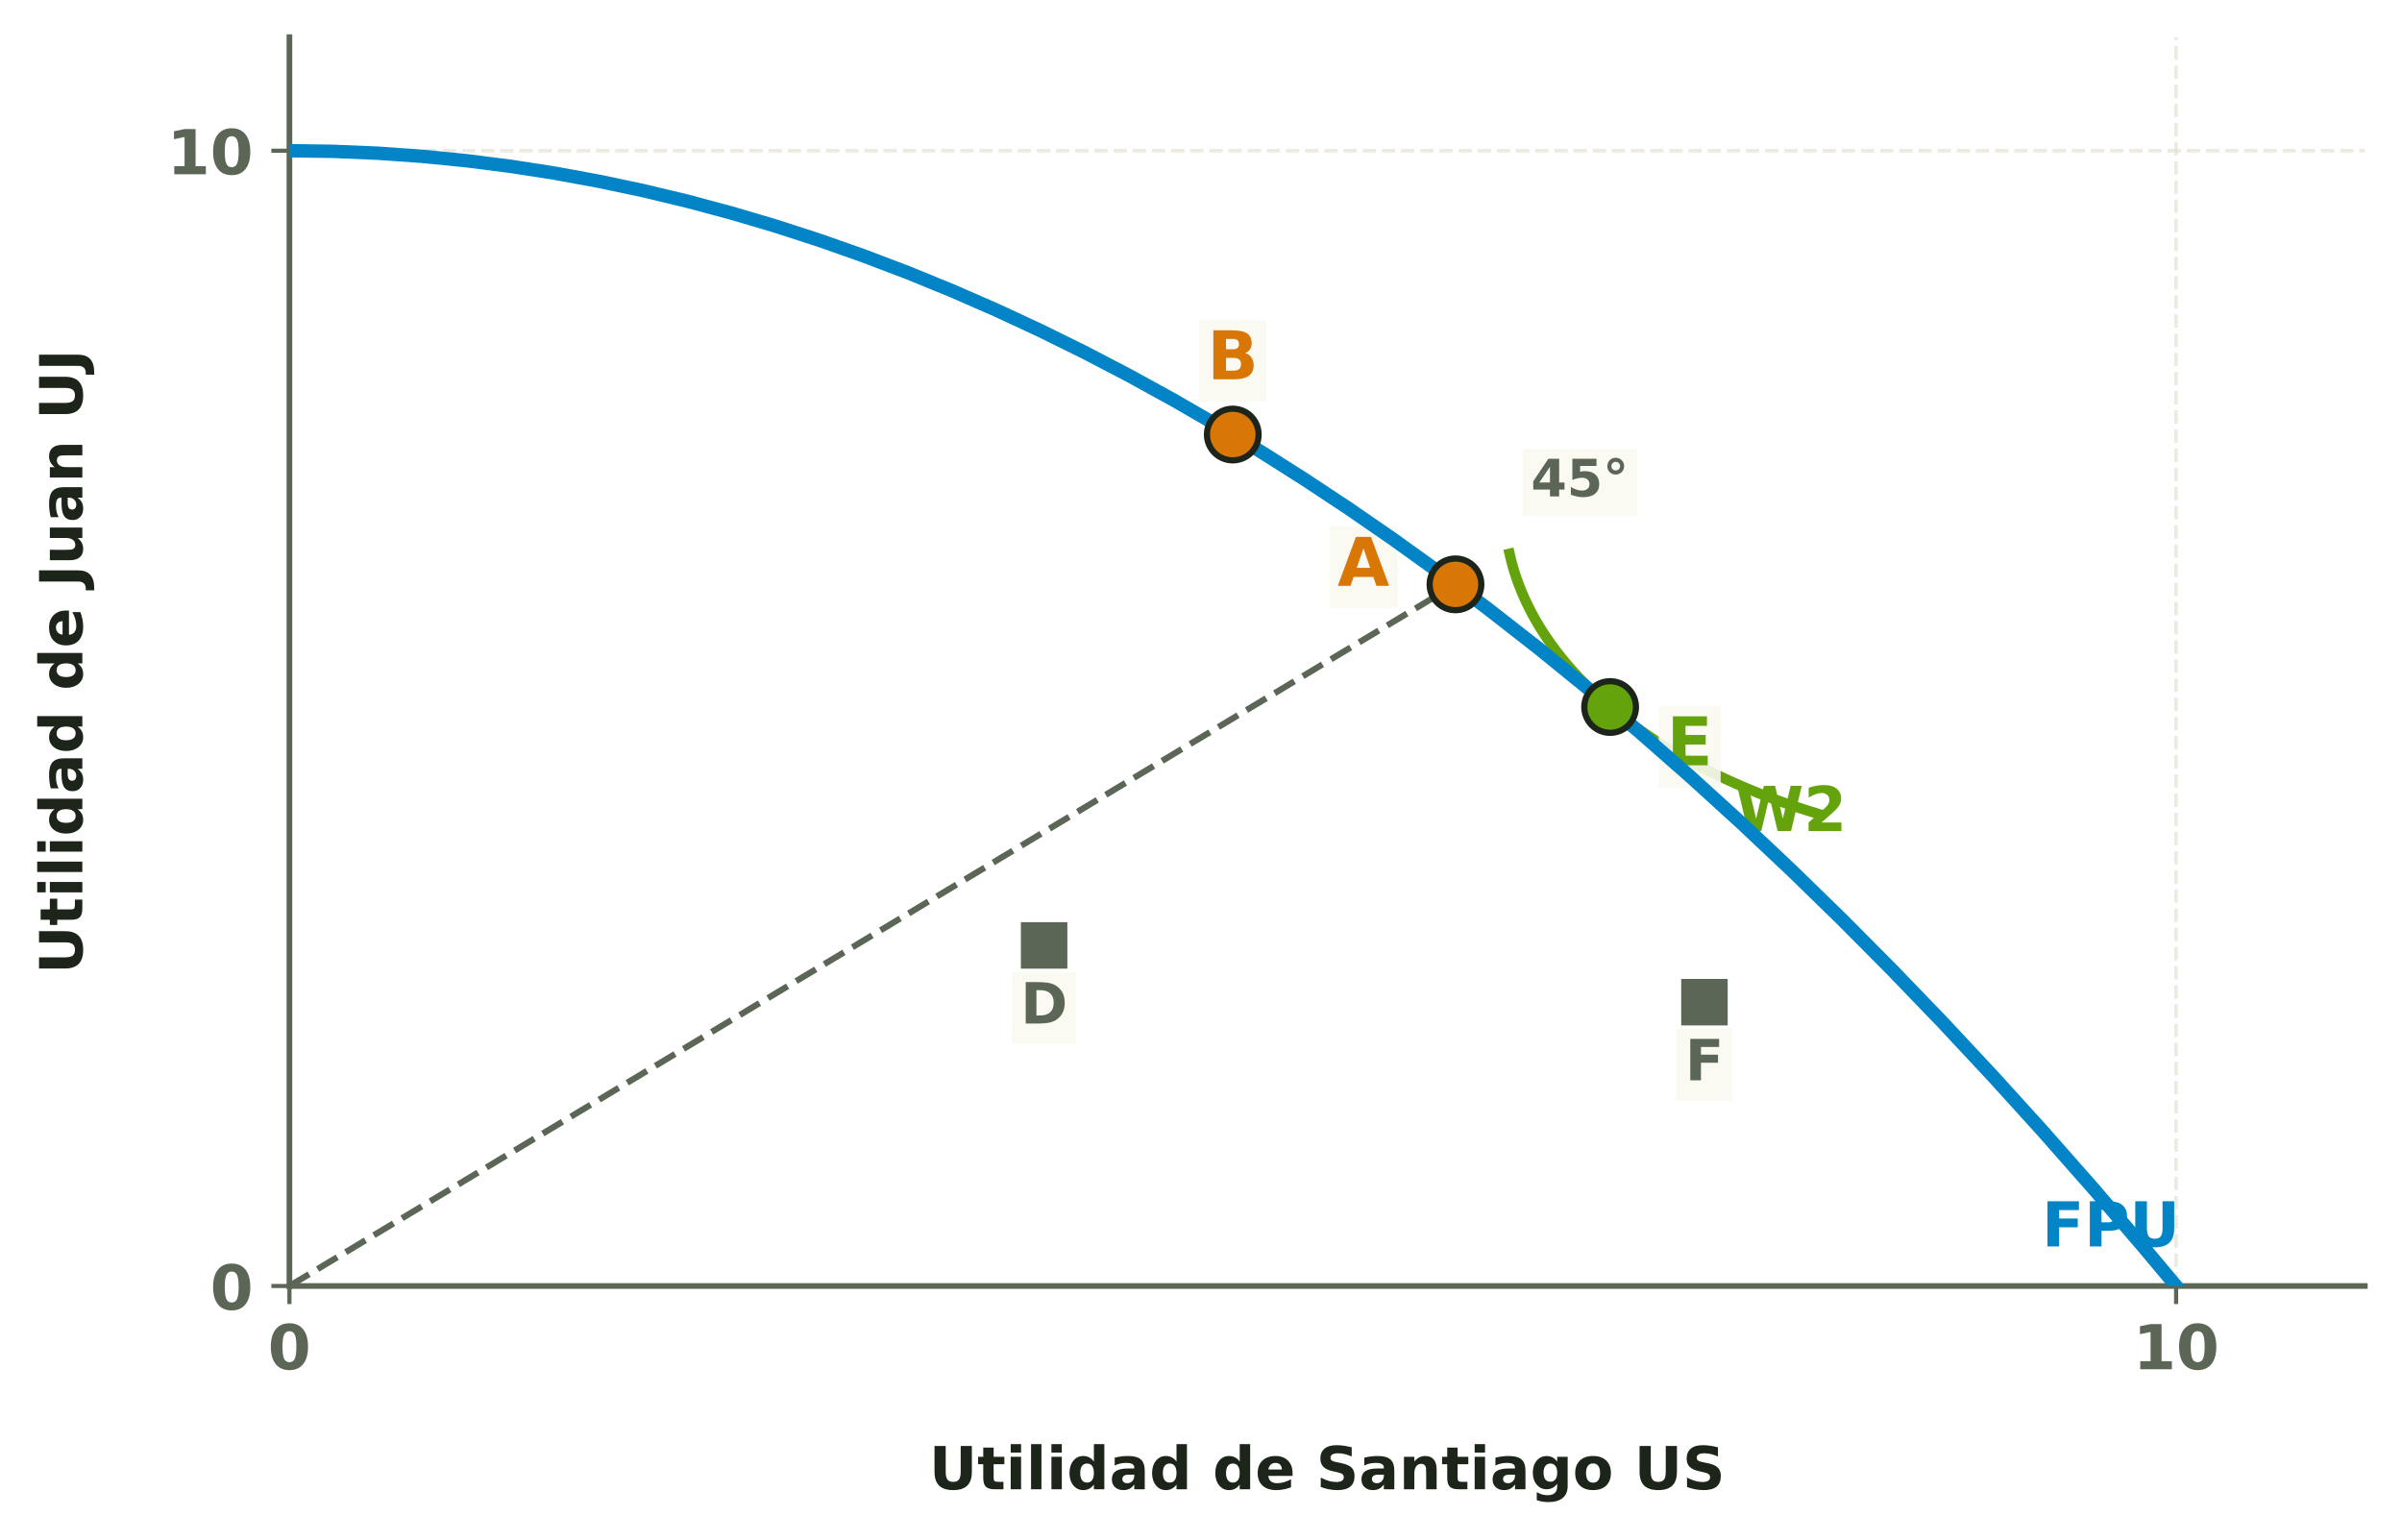
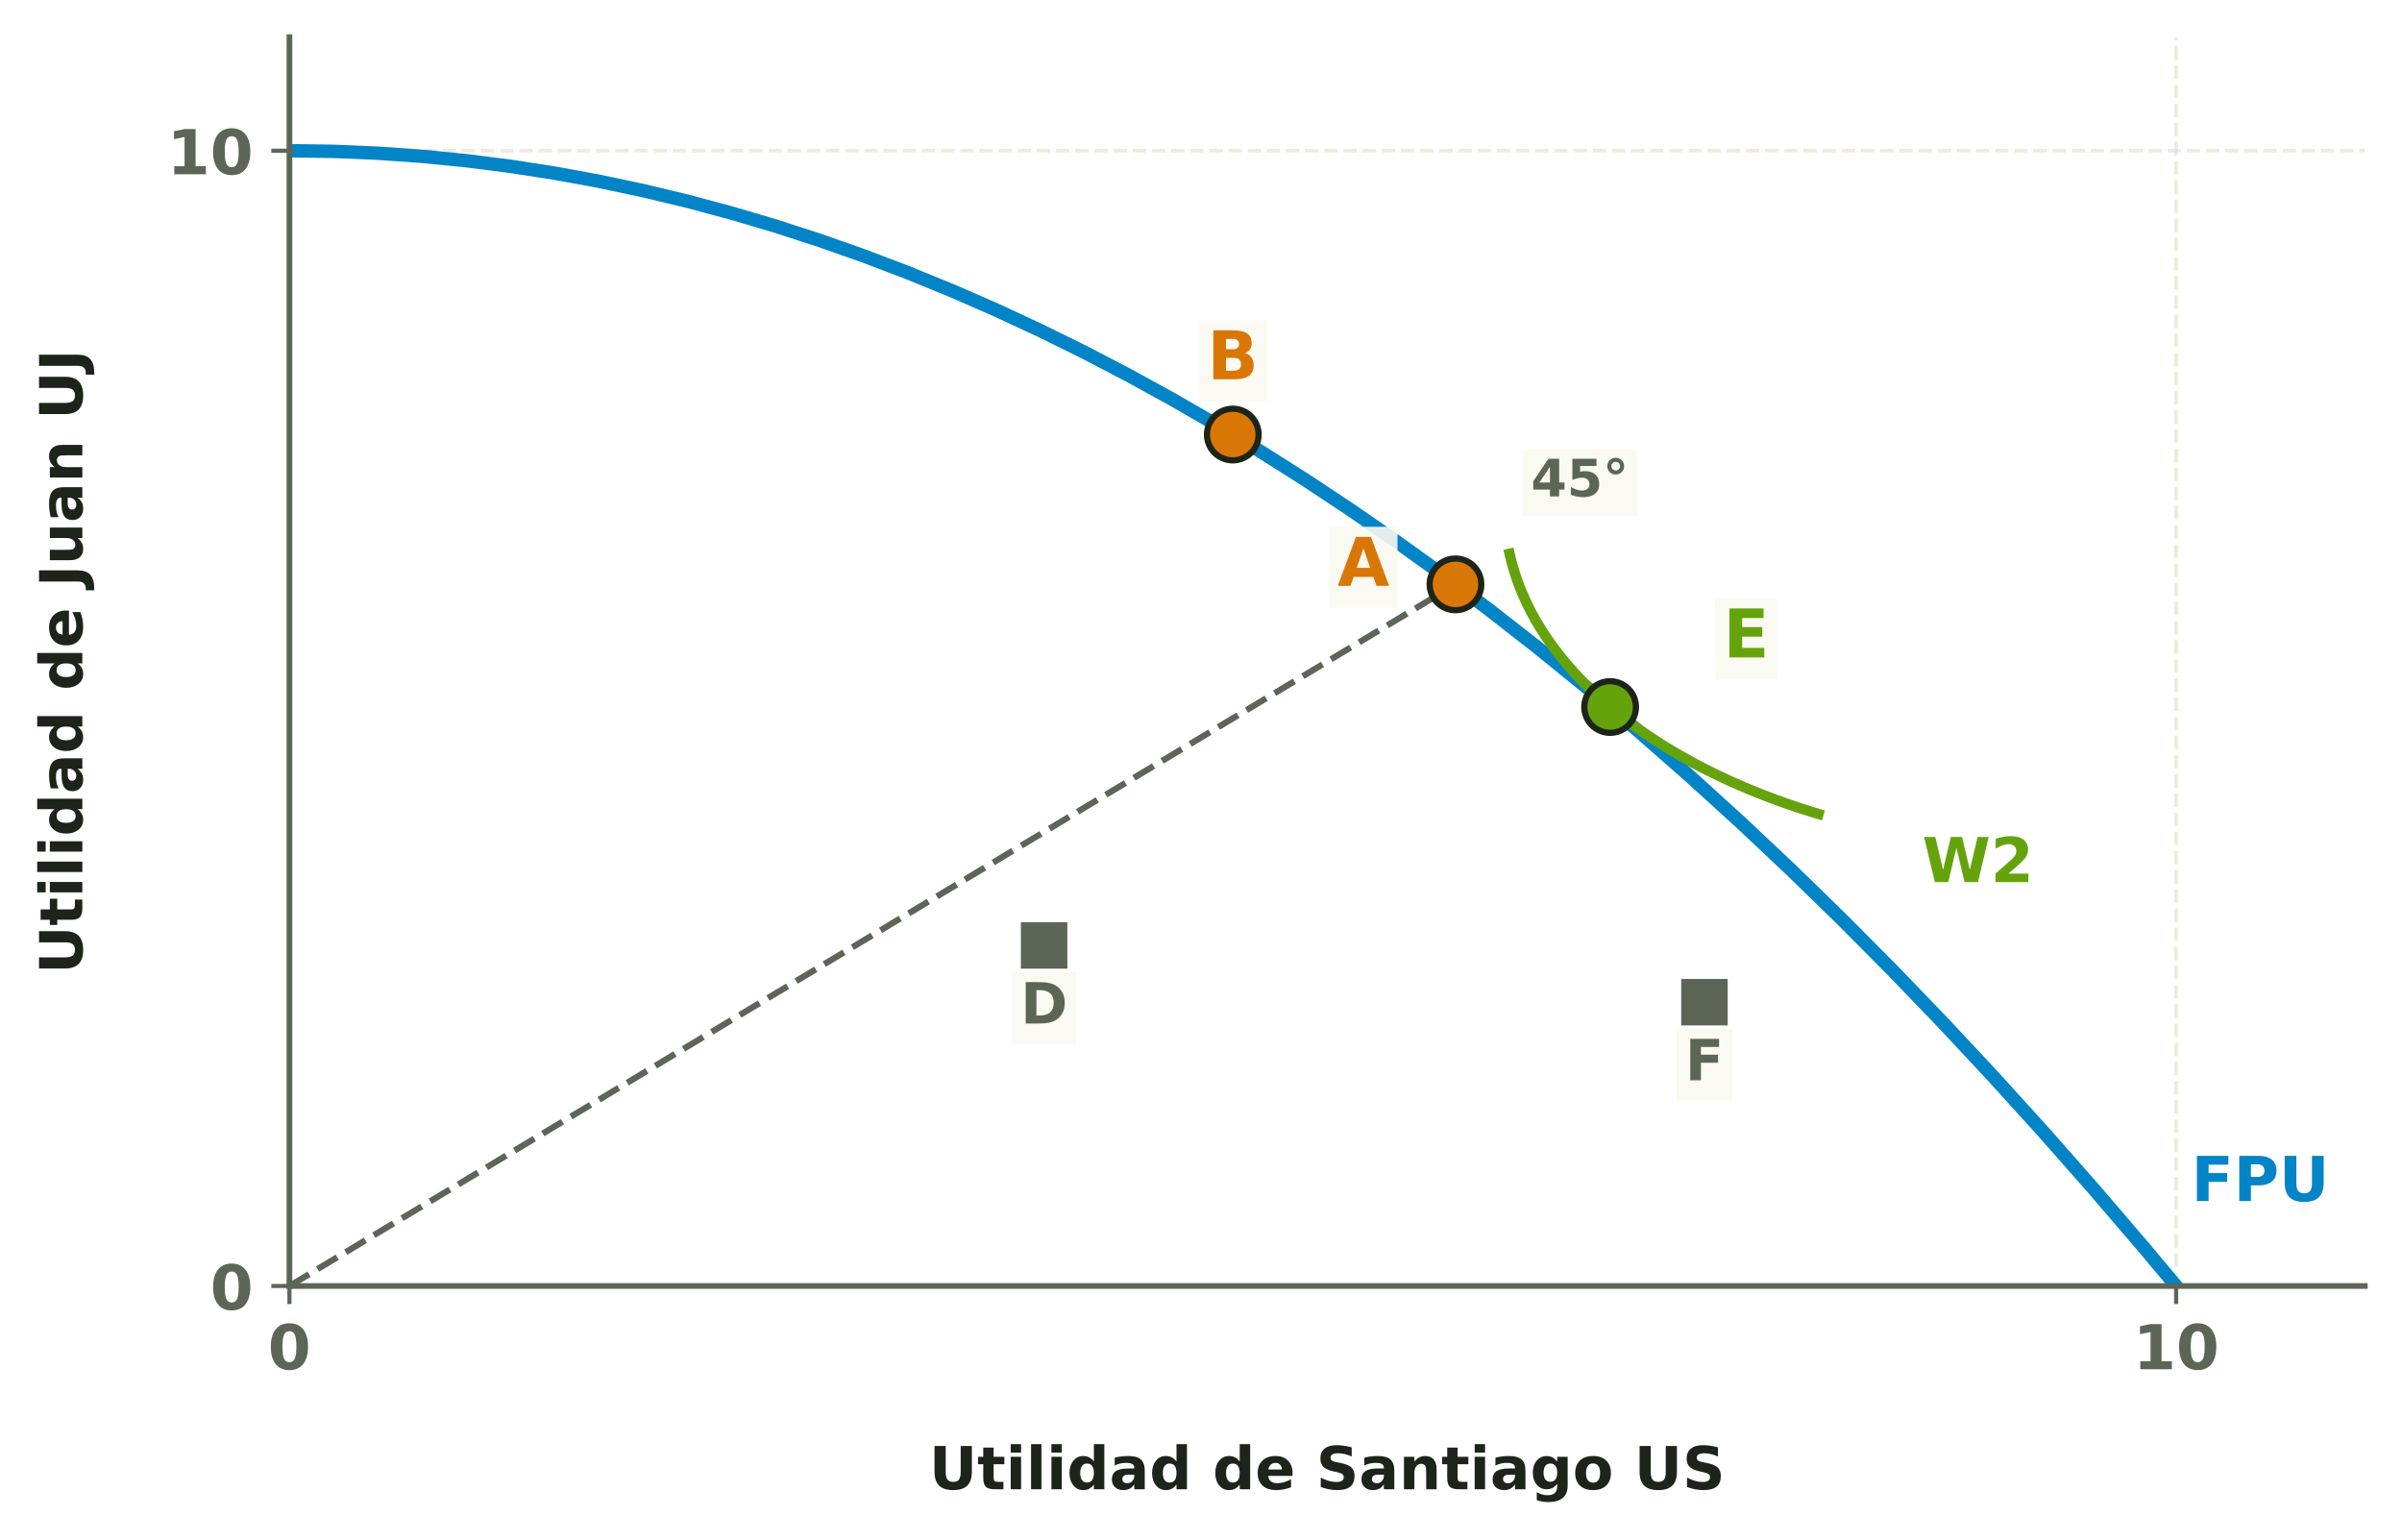
<svg xmlns="http://www.w3.org/2000/svg" xmlns:xlink="http://www.w3.org/1999/xlink" width="464.989pt" height="298.009pt" viewBox="0 0 464.989 298.009" version="1.1">
  <defs>
    <style type="text/css">*{stroke-linejoin: round; stroke-linecap: butt}</style>
  </defs>
  <g id="figure_1">
    <g id="patch_1">
      <path d="M 0 298.009  L 464.989 298.009  L 464.989 0  L 0 0  L 0 298.009  z " style="fill: none; opacity: 0" />
    </g>
    <g id="axes_1">
      <g id="patch_2">
        <path d="M 56.029 248.976  L 457.789 248.976  L 457.789 7.2  L 56.029 7.2  L 56.029 248.976  z " style="fill: none" />
      </g>
      <g id="matplotlib.axis_1">
        <g id="xtick_1">
          <g id="line2d_1">
            <path d="M 56.029 248.976  L 56.029 7.2  " clip-path="url(#p400fd44e9d)" style="fill: none; stroke-dasharray: 2.59,1.12; stroke-dashoffset: 0; stroke: #e2dccb; stroke-opacity: 0.6; stroke-width: 0.7" />
          </g>
          <g id="line2d_2">
            <defs>
              <path id="m096bc9ec4f" d="M 0 0  L 0 3.5  " style="stroke: #5c6656; stroke-width: 0.8" />
            </defs>
            <g>
              <use xlink:href="#m096bc9ec4f" x="56.029" y="248.976" style="fill: #5c6656; stroke: #5c6656; stroke-width: 0.8" />
            </g>
          </g>
          <g id="text_1">
            <g style="fill: #5c6656" transform="translate(51.85391 265.0941) scale(0.12 -0.12)">
              <defs>
                <path id="DejaVuSans-Bold-30" d="M 2944 2338  Q 2944 3213 2780 3570  Q 2616 3928 2228 3928  Q 1841 3928 1675 3570  Q 1509 3213 1509 2338  Q 1509 1453 1675 1090  Q 1841 728 2228 728  Q 2613 728 2778 1090  Q 2944 1453 2944 2338  z M 4147 2328  Q 4147 1169 3647 539  Q 3147 -91 2228 -91  Q 1306 -91 806 539  Q 306 1169 306 2328  Q 306 3491 806 4120  Q 1306 4750 2228 4750  Q 3147 4750 3647 4120  Q 4147 3491 4147 2328  z " transform="scale(0.015625)" />
              </defs>
              <use xlink:href="#DejaVuSans-Bold-30" />
            </g>
          </g>
        </g>
        <g id="xtick_2">
          <g id="line2d_3">
            <path d="M 421.265 248.976  L 421.265 7.2  " clip-path="url(#p400fd44e9d)" style="fill: none; stroke-dasharray: 2.59,1.12; stroke-dashoffset: 0; stroke: #e2dccb; stroke-opacity: 0.6; stroke-width: 0.7" />
          </g>
          <g id="line2d_4">
            <g>
              <use xlink:href="#m096bc9ec4f" x="421.265" y="248.976" style="fill: #5c6656; stroke: #5c6656; stroke-width: 0.8" />
            </g>
          </g>
          <g id="text_2">
            <g style="fill: #5c6656" transform="translate(412.9156 265.0941) scale(0.12 -0.12)">
              <defs>
                <path id="DejaVuSans-Bold-31" d="M 750 831  L 1813 831  L 1813 3847  L 722 3622  L 722 4441  L 1806 4666  L 2950 4666  L 2950 831  L 4013 831  L 4013 0  L 750 0  L 750 831  z " transform="scale(0.015625)" />
              </defs>
              <use xlink:href="#DejaVuSans-Bold-31" />
              <use xlink:href="#DejaVuSans-Bold-30" x="69.58" />
            </g>
          </g>
        </g>
        <g id="text_3">
          <g style="fill: #1d241a" transform="translate(179.8541 288.328) scale(0.115 -0.115)">
            <defs>
              <path id="DejaVuSans-Bold-55" d="M 588 4666  L 1791 4666  L 1791 1869  Q 1791 1291 1980 1042  Q 2169 794 2597 794  Q 3028 794 3217 1042  Q 3406 1291 3406 1869  L 3406 4666  L 4609 4666  L 4609 1869  Q 4609 878 4112 393  Q 3616 -91 2597 -91  Q 1581 -91 1084 393  Q 588 878 588 1869  L 588 4666  z " transform="scale(0.015625)" />
              <path id="DejaVuSans-Bold-74" d="M 1759 4494  L 1759 3500  L 2913 3500  L 2913 2700  L 1759 2700  L 1759 1216  Q 1759 972 1856 886  Q 1953 800 2241 800  L 2816 800  L 2816 0  L 1856 0  Q 1194 0 917 276  Q 641 553 641 1216  L 641 2700  L 84 2700  L 84 3500  L 641 3500  L 641 4494  L 1759 4494  z " transform="scale(0.015625)" />
              <path id="DejaVuSans-Bold-69" d="M 538 3500  L 1656 3500  L 1656 0  L 538 0  L 538 3500  z M 538 4863  L 1656 4863  L 1656 3950  L 538 3950  L 538 4863  z " transform="scale(0.015625)" />
              <path id="DejaVuSans-Bold-6c" d="M 538 4863  L 1656 4863  L 1656 0  L 538 0  L 538 4863  z " transform="scale(0.015625)" />
              <path id="DejaVuSans-Bold-64" d="M 2919 2988  L 2919 4863  L 4044 4863  L 4044 0  L 2919 0  L 2919 506  Q 2688 197 2409 53  Q 2131 -91 1766 -91  Q 1119 -91 703 423  Q 288 938 288 1747  Q 288 2556 703 3070  Q 1119 3584 1766 3584  Q 2128 3584 2408 3439  Q 2688 3294 2919 2988  z M 2181 722  Q 2541 722 2730 984  Q 2919 1247 2919 1747  Q 2919 2247 2730 2509  Q 2541 2772 2181 2772  Q 1825 2772 1636 2509  Q 1447 2247 1447 1747  Q 1447 1247 1636 984  Q 1825 722 2181 722  z " transform="scale(0.015625)" />
              <path id="DejaVuSans-Bold-61" d="M 2106 1575  Q 1756 1575 1579 1456  Q 1403 1338 1403 1106  Q 1403 894 1545 773  Q 1688 653 1941 653  Q 2256 653 2472 879  Q 2688 1106 2688 1447  L 2688 1575  L 2106 1575  z M 3816 1997  L 3816 0  L 2688 0  L 2688 519  Q 2463 200 2181 54  Q 1900 -91 1497 -91  Q 953 -91 614 226  Q 275 544 275 1050  Q 275 1666 698 1953  Q 1122 2241 2028 2241  L 2688 2241  L 2688 2328  Q 2688 2594 2478 2717  Q 2269 2841 1825 2841  Q 1466 2841 1156 2769  Q 847 2697 581 2553  L 581 3406  Q 941 3494 1303 3539  Q 1666 3584 2028 3584  Q 2975 3584 3395 3211  Q 3816 2838 3816 1997  z " transform="scale(0.015625)" />
              <path id="DejaVuSans-Bold-20" transform="scale(0.015625)" />
              <path id="DejaVuSans-Bold-65" d="M 4031 1759  L 4031 1441  L 1416 1441  Q 1456 1047 1700 850  Q 1944 653 2381 653  Q 2734 653 3104 758  Q 3475 863 3866 1075  L 3866 213  Q 3469 63 3072 -14  Q 2675 -91 2278 -91  Q 1328 -91 801 392  Q 275 875 275 1747  Q 275 2603 792 3093  Q 1309 3584 2216 3584  Q 3041 3584 3536 3087  Q 4031 2591 4031 1759  z M 2881 2131  Q 2881 2450 2695 2645  Q 2509 2841 2209 2841  Q 1884 2841 1681 2658  Q 1478 2475 1428 2131  L 2881 2131  z " transform="scale(0.015625)" />
              <path id="DejaVuSans-Bold-53" d="M 3834 4519  L 3834 3531  Q 3450 3703 3084 3790  Q 2719 3878 2394 3878  Q 1963 3878 1756 3759  Q 1550 3641 1550 3391  Q 1550 3203 1689 3098  Q 1828 2994 2194 2919  L 2706 2816  Q 3484 2659 3812 2340  Q 4141 2022 4141 1434  Q 4141 663 3683 286  Q 3225 -91 2284 -91  Q 1841 -91 1394 -6  Q 947 78 500 244  L 500 1259  Q 947 1022 1364 901  Q 1781 781 2169 781  Q 2563 781 2772 912  Q 2981 1044 2981 1288  Q 2981 1506 2839 1625  Q 2697 1744 2272 1838  L 1806 1941  Q 1106 2091 782 2419  Q 459 2747 459 3303  Q 459 4000 909 4375  Q 1359 4750 2203 4750  Q 2588 4750 2994 4692  Q 3400 4634 3834 4519  z " transform="scale(0.015625)" />
              <path id="DejaVuSans-Bold-6e" d="M 4056 2131  L 4056 0  L 2931 0  L 2931 347  L 2931 1631  Q 2931 2084 2911 2256  Q 2891 2428 2841 2509  Q 2775 2619 2662 2680  Q 2550 2741 2406 2741  Q 2056 2741 1856 2470  Q 1656 2200 1656 1722  L 1656 0  L 538 0  L 538 3500  L 1656 3500  L 1656 2988  Q 1909 3294 2193 3439  Q 2478 3584 2822 3584  Q 3428 3584 3742 3212  Q 4056 2841 4056 2131  z " transform="scale(0.015625)" />
              <path id="DejaVuSans-Bold-67" d="M 2919 594  Q 2688 288 2409 144  Q 2131 0 1766 0  Q 1125 0 706 504  Q 288 1009 288 1791  Q 288 2575 706 3076  Q 1125 3578 1766 3578  Q 2131 3578 2409 3434  Q 2688 3291 2919 2981  L 2919 3500  L 4044 3500  L 4044 353  Q 4044 -491 3511 -936  Q 2978 -1381 1966 -1381  Q 1638 -1381 1331 -1331  Q 1025 -1281 716 -1178  L 716 -306  Q 1009 -475 1290 -558  Q 1572 -641 1856 -641  Q 2406 -641 2662 -400  Q 2919 -159 2919 353  L 2919 594  z M 2181 2772  Q 1834 2772 1640 2515  Q 1447 2259 1447 1791  Q 1447 1309 1634 1061  Q 1822 813 2181 813  Q 2531 813 2725 1069  Q 2919 1325 2919 1791  Q 2919 2259 2725 2515  Q 2531 2772 2181 2772  z " transform="scale(0.015625)" />
              <path id="DejaVuSans-Bold-6f" d="M 2203 2784  Q 1831 2784 1636 2517  Q 1441 2250 1441 1747  Q 1441 1244 1636 976  Q 1831 709 2203 709  Q 2569 709 2762 976  Q 2956 1244 2956 1747  Q 2956 2250 2762 2517  Q 2569 2784 2203 2784  z M 2203 3584  Q 3106 3584 3614 3096  Q 4122 2609 4122 1747  Q 4122 884 3614 396  Q 3106 -91 2203 -91  Q 1297 -91 786 396  Q 275 884 275 1747  Q 275 2609 786 3096  Q 1297 3584 2203 3584  z " transform="scale(0.015625)" />
            </defs>
            <use xlink:href="#DejaVuSans-Bold-55" />
            <use xlink:href="#DejaVuSans-Bold-74" x="81.201" />
            <use xlink:href="#DejaVuSans-Bold-69" x="129.004" />
            <use xlink:href="#DejaVuSans-Bold-6c" x="163.281" />
            <use xlink:href="#DejaVuSans-Bold-69" x="197.559" />
            <use xlink:href="#DejaVuSans-Bold-64" x="231.836" />
            <use xlink:href="#DejaVuSans-Bold-61" x="303.418" />
            <use xlink:href="#DejaVuSans-Bold-64" x="370.898" />
            <use xlink:href="#DejaVuSans-Bold-20" x="442.48" />
            <use xlink:href="#DejaVuSans-Bold-64" x="477.295" />
            <use xlink:href="#DejaVuSans-Bold-65" x="548.877" />
            <use xlink:href="#DejaVuSans-Bold-20" x="616.699" />
            <use xlink:href="#DejaVuSans-Bold-53" x="651.514" />
            <use xlink:href="#DejaVuSans-Bold-61" x="723.535" />
            <use xlink:href="#DejaVuSans-Bold-6e" x="791.016" />
            <use xlink:href="#DejaVuSans-Bold-74" x="862.207" />
            <use xlink:href="#DejaVuSans-Bold-69" x="910.01" />
            <use xlink:href="#DejaVuSans-Bold-61" x="944.287" />
            <use xlink:href="#DejaVuSans-Bold-67" x="1011.768" />
            <use xlink:href="#DejaVuSans-Bold-6f" x="1083.35" />
            <use xlink:href="#DejaVuSans-Bold-20" x="1152.051" />
            <use xlink:href="#DejaVuSans-Bold-55" x="1186.865" />
            <use xlink:href="#DejaVuSans-Bold-53" x="1268.066" />
          </g>
        </g>
      </g>
      <g id="matplotlib.axis_2">
        <g id="ytick_1">
          <g id="line2d_5">
            <path d="M 56.029 248.976  L 457.789 248.976  " clip-path="url(#p400fd44e9d)" style="fill: none; stroke-dasharray: 2.59,1.12; stroke-dashoffset: 0; stroke: #e2dccb; stroke-opacity: 0.6; stroke-width: 0.7" />
          </g>
          <g id="line2d_6">
            <defs>
              <path id="m035c01e7cd" d="M 0 0  L -3.5 0  " style="stroke: #5c6656; stroke-width: 0.8" />
            </defs>
            <g>
              <use xlink:href="#m035c01e7cd" x="56.029" y="248.976" style="fill: #5c6656; stroke: #5c6656; stroke-width: 0.8" />
            </g>
          </g>
          <g id="text_4">
            <g style="fill: #5c6656" transform="translate(40.67922 253.5351) scale(0.12 -0.12)">
              <use xlink:href="#DejaVuSans-Bold-30" />
            </g>
          </g>
        </g>
        <g id="ytick_2">
          <g id="line2d_7">
            <path d="M 56.029 29.18  L 457.789 29.18  " clip-path="url(#p400fd44e9d)" style="fill: none; stroke-dasharray: 2.59,1.12; stroke-dashoffset: 0; stroke: #e2dccb; stroke-opacity: 0.6; stroke-width: 0.7" />
          </g>
          <g id="line2d_8">
            <g>
              <use xlink:href="#m035c01e7cd" x="56.029" y="29.18" style="fill: #5c6656; stroke: #5c6656; stroke-width: 0.8" />
            </g>
          </g>
          <g id="text_5">
            <g style="fill: #5c6656" transform="translate(32.32984 33.7387) scale(0.12 -0.12)">
              <use xlink:href="#DejaVuSans-Bold-31" />
              <use xlink:href="#DejaVuSans-Bold-30" x="69.58" />
            </g>
          </g>
        </g>
        <g id="text_6">
          <g style="fill: #1d241a" transform="translate(15.9382 188.5663) rotate(-90) scale(0.115 -0.115)">
            <defs>
              <path id="DejaVuSans-Bold-4a" d="M 588 4666  L 1791 4666  L 1791 453  Q 1791 -419 1317 -850  Q 844 -1281 -116 -1281  L -359 -1281  L -359 -372  L -172 -372  Q 203 -372 395 -162  Q 588 47 588 453  L 588 4666  z " transform="scale(0.015625)" />
              <path id="DejaVuSans-Bold-75" d="M 500 1363  L 500 3500  L 1625 3500  L 1625 3150  Q 1625 2866 1622 2436  Q 1619 2006 1619 1863  Q 1619 1441 1641 1255  Q 1663 1069 1716 984  Q 1784 875 1895 815  Q 2006 756 2150 756  Q 2500 756 2700 1025  Q 2900 1294 2900 1772  L 2900 3500  L 4019 3500  L 4019 0  L 2900 0  L 2900 506  Q 2647 200 2364 54  Q 2081 -91 1741 -91  Q 1134 -91 817 281  Q 500 653 500 1363  z " transform="scale(0.015625)" />
            </defs>
            <use xlink:href="#DejaVuSans-Bold-55" />
            <use xlink:href="#DejaVuSans-Bold-74" x="81.201" />
            <use xlink:href="#DejaVuSans-Bold-69" x="129.004" />
            <use xlink:href="#DejaVuSans-Bold-6c" x="163.281" />
            <use xlink:href="#DejaVuSans-Bold-69" x="197.559" />
            <use xlink:href="#DejaVuSans-Bold-64" x="231.836" />
            <use xlink:href="#DejaVuSans-Bold-61" x="303.418" />
            <use xlink:href="#DejaVuSans-Bold-64" x="370.898" />
            <use xlink:href="#DejaVuSans-Bold-20" x="442.48" />
            <use xlink:href="#DejaVuSans-Bold-64" x="477.295" />
            <use xlink:href="#DejaVuSans-Bold-65" x="548.877" />
            <use xlink:href="#DejaVuSans-Bold-20" x="616.699" />
            <use xlink:href="#DejaVuSans-Bold-4a" x="651.514" />
            <use xlink:href="#DejaVuSans-Bold-75" x="688.721" />
            <use xlink:href="#DejaVuSans-Bold-61" x="759.912" />
            <use xlink:href="#DejaVuSans-Bold-6e" x="827.393" />
            <use xlink:href="#DejaVuSans-Bold-20" x="898.584" />
            <use xlink:href="#DejaVuSans-Bold-55" x="933.398" />
            <use xlink:href="#DejaVuSans-Bold-4a" x="1014.6" />
          </g>
        </g>
      </g>
      <g id="line2d_9">
+         <path d="M 56.029 29.18  L 64.579 29.3  L 73.13 29.662  L 81.681 30.264  L 90.231 31.107  L 98.782 32.191  L 107.333 33.517  L 115.883 35.083  L 124.434 36.89  L 132.985 38.938  L 141.535 41.227  L 150.086 43.756  L 158.637 46.527  L 167.187 49.539  L 175.738 52.792  L 184.289 56.285  L 192.84 60.02  L 201.39 63.995  L 209.941 68.211  L 218.492 72.669  L 227.042 77.367  L 235.593 82.306  L 244.144 87.486  L 252.694 92.908  L 261.245 98.57  L 269.796 104.473  L 278.346 110.616  L 288.119 117.933  L 297.891 125.564  L 307.663 133.51  L 317.435 141.771  L 327.207 150.347  L 336.98 159.237  L 346.752 168.441  L 356.524 177.961  L 366.296 187.795  L 376.068 197.944  L 385.841 208.408  L 395.613 219.186  L 405.385 230.279  L 415.157 241.686  L 421.265 248.976  L 421.265 248.976  " clip-path="url(#p400fd44e9d)" style="fill: none; stroke: #0284c7; stroke-width: 2.6; stroke-linecap: square" />
+       </g>
+       <g id="line2d_10">
        <path d="M 56.029 248.976  L 281.757 113.134  " clip-path="url(#p400fd44e9d)" style="fill: none; stroke-dasharray: 4.44,1.92; stroke-dashoffset: 0; stroke: #5c6656; stroke-width: 1.2" />
      </g>
      <g id="patch_3">
        <path d="M 56.029 248.976  L 56.029 7.2  " style="fill: none; stroke: #5c6656; stroke-width: 1.1; stroke-linejoin: miter; stroke-linecap: square" />
      </g>
      <g id="patch_4">
        <path d="M 56.029 248.976  L 457.789 248.976  " style="fill: none; stroke: #5c6656; stroke-width: 1.1; stroke-linejoin: miter; stroke-linecap: square" />
      </g>
      <g id="end-label">
-         <g style="fill: #0284c7" transform="translate(395.2579 241.3194) scale(0.12 -0.12)">
+         <g style="fill: #0284c7" transform="translate(424.1868 232.5276) scale(0.12 -0.12)">
          <defs>
            <path id="DejaVuSans-Bold-46" d="M 588 4666  L 3834 4666  L 3834 3756  L 1791 3756  L 1791 2888  L 3713 2888  L 3713 1978  L 1791 1978  L 1791 0  L 588 0  L 588 4666  z " transform="scale(0.015625)" />
            <path id="DejaVuSans-Bold-50" d="M 588 4666  L 2584 4666  Q 3475 4666 3951 4270  Q 4428 3875 4428 3144  Q 4428 2409 3951 2014  Q 3475 1619 2584 1619  L 1791 1619  L 1791 0  L 588 0  L 588 4666  z M 1791 3794  L 1791 2491  L 2456 2491  Q 2806 2491 2997 2661  Q 3188 2831 3188 3144  Q 3188 3456 2997 3625  Q 2806 3794 2456 3794  L 1791 3794  z " transform="scale(0.015625)" />
          </defs>
          <use xlink:href="#DejaVuSans-Bold-46" />
          <use xlink:href="#DejaVuSans-Bold-50" x="68.311" />
          <use xlink:href="#DejaVuSans-Bold-55" x="141.602" />
        </g>
      </g>
      <g id="text_7">
        <g id="patch_5">
          <path d="M 294.767 99.792  L 316.882 99.792  L 316.882 86.914  L 294.767 86.914  z " style="fill: #faf8f1; opacity: 0.9" />
        </g>
        <g style="fill: #5c6656" transform="translate(296.3665 96.11208) scale(0.1 -0.1)">
          <defs>
            <path id="DejaVuSans-Bold-34" d="M 2356 3675  L 1038 1722  L 2356 1722  L 2356 3675  z M 2156 4666  L 3494 4666  L 3494 1722  L 4159 1722  L 4159 850  L 3494 850  L 3494 0  L 2356 0  L 2356 850  L 288 850  L 288 1881  L 2156 4666  z " transform="scale(0.015625)" />
            <path id="DejaVuSans-Bold-35" d="M 678 4666  L 3669 4666  L 3669 3781  L 1638 3781  L 1638 3059  Q 1775 3097 1914 3117  Q 2053 3138 2203 3138  Q 3056 3138 3531 2711  Q 4006 2284 4006 1522  Q 4006 766 3489 337  Q 2972 -91 2053 -91  Q 1656 -91 1267 -14  Q 878 63 494 219  L 494 1166  Q 875 947 1217 837  Q 1559 728 1863 728  Q 2300 728 2551 942  Q 2803 1156 2803 1522  Q 2803 1891 2551 2103  Q 2300 2316 1863 2316  Q 1603 2316 1309 2248  Q 1016 2181 678 2041  L 678 4666  z " transform="scale(0.015625)" />
            <path id="DejaVuSans-Bold-b0" d="M 1600 4288  Q 1375 4288 1219 4131  Q 1063 3975 1063 3750  Q 1063 3525 1217 3372  Q 1372 3219 1600 3219  Q 1825 3219 1981 3373  Q 2138 3528 2138 3750  Q 2138 3975 1980 4131  Q 1822 4288 1600 4288  z M 1600 4794  Q 1806 4794 1997 4714  Q 2188 4634 2338 4488  Q 2484 4338 2561 4150  Q 2638 3963 2638 3750  Q 2638 3541 2561 3352  Q 2484 3163 2344 3022  Q 2194 2872 2000 2792  Q 1806 2713 1594 2713  Q 1153 2713 854 3011  Q 556 3309 556 3750  Q 556 4191 857 4492  Q 1159 4794 1600 4794  z " transform="scale(0.015625)" />
          </defs>
          <use xlink:href="#DejaVuSans-Bold-34" />
          <use xlink:href="#DejaVuSans-Bold-35" x="69.58" />
          <use xlink:href="#DejaVuSans-Bold-b0" x="139.16" />
        </g>
      </g>
      <g id="text_8">
        <g id="patch_6">
          <path d="M 257.353 117.688  L 270.534 117.688  L 270.534 101.987  L 257.353 101.987  z " style="fill: #faf8f1; opacity: 0.9" />
        </g>
        <g style="fill: #d97706" transform="translate(258.913 113.4246) scale(0.13 -0.13)">
          <defs>
            <path id="DejaVuSans-Bold-41" d="M 3419 850  L 1538 850  L 1241 0  L 31 0  L 1759 4666  L 3194 4666  L 4922 0  L 3713 0  L 3419 850  z M 1838 1716  L 3116 1716  L 2478 3572  L 1838 1716  z " transform="scale(0.015625)" />
          </defs>
          <use xlink:href="#DejaVuSans-Bold-41" />
        </g>
      </g>
      <g id="text_9">
        <g id="patch_7">
          <path d="M 232.133 77.693  L 245.161 77.693  L 245.161 61.991  L 232.133 61.991  z " style="fill: #faf8f1; opacity: 0.9" />
        </g>
        <g style="fill: #d97706" transform="translate(233.6926 73.42915) scale(0.13 -0.13)">
          <defs>
            <path id="DejaVuSans-Bold-42" d="M 2456 2859  Q 2741 2859 2887 2984  Q 3034 3109 3034 3353  Q 3034 3594 2887 3720  Q 2741 3847 2456 3847  L 1791 3847  L 1791 2859  L 2456 2859  z M 2497 819  Q 2859 819 3042 972  Q 3225 1125 3225 1434  Q 3225 1738 3044 1889  Q 2863 2041 2497 2041  L 1791 2041  L 1791 819  L 2497 819  z M 3616 2497  Q 4003 2384 4215 2081  Q 4428 1778 4428 1338  Q 4428 663 3972 331  Q 3516 0 2584 0  L 588 0  L 588 4666  L 2394 4666  Q 3366 4666 3802 4372  Q 4238 4078 4238 3431  Q 4238 3091 4078 2852  Q 3919 2613 3616 2497  z " transform="scale(0.015625)" />
          </defs>
          <use xlink:href="#DejaVuSans-Bold-42" />
        </g>
      </g>
-       <g id="line2d_10">
+       <g id="line2d_11">
        <path d="M 292.231 107.203  L 292.418 108.011  L 292.62 108.818  L 292.84 109.623  L 293.075 110.426  L 293.328 111.228  L 293.597 112.028  L 293.882 112.825  L 294.183 113.62  L 294.501 114.413  L 294.835 115.204  L 295.186 115.992  L 295.552 116.778  L 295.935 117.56  L 296.334 118.34  L 296.749 119.117  L 297.179 119.89  L 297.626 120.66  L 298.088 121.427  L 298.566 122.191  L 299.06 122.95  L 299.57 123.706  L 300.094 124.458  L 300.635 125.207  L 301.19 125.951  L 301.761 126.691  L 302.347 127.426  L 302.948 128.158  L 303.564 128.884  L 304.195 129.606  L 304.841 130.323  L 305.502 131.036  L 306.177 131.743  L 306.866 132.446  L 307.57 133.143  L 308.288 133.835  L 309.021 134.521  L 309.767 135.202  L 310.528 135.878  L 311.302 136.547  L 312.09 137.211  L 312.891 137.869  L 313.706 138.521  L 314.535 139.167  L 315.376 139.806  L 316.231 140.439  L 317.098 141.066  L 317.979 141.687  L 318.872 142.3  L 319.777 142.907  L 320.695 143.508  L 321.626 144.101  L 322.568 144.687  L 323.522 145.267  L 324.489 145.839  L 325.467 146.404  L 326.456 146.961  L 327.457 147.512  L 328.469 148.054  L 329.492 148.59  L 330.526 149.117  L 331.571 149.637  L 332.627 150.149  L 333.693 150.653  L 334.769 151.149  L 335.855 151.637  L 336.951 152.117  L 338.057 152.588  L 339.173 153.052  L 340.298 153.507  L 341.432 153.953  L 342.576 154.392  L 343.728 154.821  L 344.889 155.242  L 346.059 155.655  L 347.237 156.058  L 348.423 156.453  L 349.618 156.839  L 350.82 157.216  L 352.03 157.584  " clip-path="url(#p400fd44e9d)" style="fill: none; stroke: #65a30d; stroke-width: 2; stroke-linecap: square" />
      </g>
      <g id="end-label">
-         <g style="fill: #65a30d" transform="translate(335.9233 160.8952) scale(0.12 -0.12)">
+         <g style="fill: #65a30d" transform="translate(372.1178 170.7861) scale(0.12 -0.12)">
          <defs>
            <path id="DejaVuSans-Bold-57" d="M 191 4666  L 1344 4666  L 2150 1275  L 2950 4666  L 4109 4666  L 4909 1275  L 5716 4666  L 6859 4666  L 5759 0  L 4372 0  L 3525 3547  L 2688 0  L 1300 0  L 191 4666  z " transform="scale(0.015625)" />
            <path id="DejaVuSans-Bold-32" d="M 1844 884  L 3897 884  L 3897 0  L 506 0  L 506 884  L 2209 2388  Q 2438 2594 2547 2791  Q 2656 2988 2656 3200  Q 2656 3528 2436 3728  Q 2216 3928 1850 3928  Q 1569 3928 1234 3808  Q 900 3688 519 3450  L 519 4475  Q 925 4609 1322 4679  Q 1719 4750 2100 4750  Q 2938 4750 3402 4381  Q 3866 4013 3866 3353  Q 3866 2972 3669 2642  Q 3472 2313 2841 1759  L 1844 884  z " transform="scale(0.015625)" />
          </defs>
          <use xlink:href="#DejaVuSans-Bold-57" />
          <use xlink:href="#DejaVuSans-Bold-32" x="110.303" />
        </g>
      </g>
      <g id="text_10">
        <g id="patch_8">
-           <path d="M 321.091 152.424  L 333.092 152.424  L 333.092 136.722  L 321.091 136.722  z " style="fill: #faf8f1; opacity: 0.9" />
-         </g>
-         <g style="fill: #65a30d" transform="translate(322.6511 148.1599) scale(0.13 -0.13)">
+           <path d="M 332.048 131.543  L 344.049 131.543  L 344.049 115.841  L 332.048 115.841  z " style="fill: #faf8f1; opacity: 0.9" />
+         </g>
+         <g style="fill: #65a30d" transform="translate(333.6082 127.2793) scale(0.13 -0.13)">
          <defs>
            <path id="DejaVuSans-Bold-45" d="M 588 4666  L 3834 4666  L 3834 3756  L 1791 3756  L 1791 2888  L 3713 2888  L 3713 1978  L 1791 1978  L 1791 909  L 3903 909  L 3903 0  L 588 0  L 588 4666  z " transform="scale(0.015625)" />
          </defs>
          <use xlink:href="#DejaVuSans-Bold-45" />
        </g>
      </g>
      <g id="text_11">
        <g id="patch_9">
          <path d="M 195.907 202.099  L 208.339 202.099  L 208.339 188.153  L 195.907 188.153  z " style="fill: #faf8f1; opacity: 0.9" />
        </g>
        <g style="fill: #5c6656" transform="translate(197.5573 198.1612) scale(0.11 -0.11)">
          <defs>
            <path id="DejaVuSans-Bold-44" d="M 1791 3756  L 1791 909  L 2222 909  Q 2959 909 3348 1275  Q 3738 1641 3738 2338  Q 3738 3031 3350 3393  Q 2963 3756 2222 3756  L 1791 3756  z M 588 4666  L 1856 4666  Q 2919 4666 3439 4514  Q 3959 4363 4331 4000  Q 4659 3684 4818 3271  Q 4978 2859 4978 2338  Q 4978 1809 4818 1395  Q 4659 981 4331 666  Q 3956 303 3431 151  Q 2906 0 1856 0  L 588 0  L 588 4666  z " transform="scale(0.015625)" />
          </defs>
          <use xlink:href="#DejaVuSans-Bold-44" />
        </g>
      </g>
      <g id="text_12">
        <g id="patch_10">
          <path d="M 324.549 213.089  L 335.363 213.089  L 335.363 199.143  L 324.549 199.143  z " style="fill: #faf8f1; opacity: 0.9" />
        </g>
        <g style="fill: #5c6656" transform="translate(326.1987 209.151) scale(0.11 -0.11)">
          <use xlink:href="#DejaVuSans-Bold-46" />
        </g>
-       </g>
-       <g id="line2d_11">
-         <path d="M 56.029 29.18  L 64.579 29.3  L 73.13 29.662  L 81.681 30.264  L 90.231 31.107  L 98.782 32.191  L 107.333 33.517  L 115.883 35.083  L 124.434 36.89  L 132.985 38.938  L 141.535 41.227  L 150.086 43.756  L 158.637 46.527  L 167.187 49.539  L 175.738 52.792  L 184.289 56.285  L 192.84 60.02  L 201.39 63.995  L 209.941 68.211  L 218.492 72.669  L 227.042 77.367  L 235.593 82.306  L 244.144 87.486  L 252.694 92.908  L 261.245 98.57  L 269.796 104.473  L 278.346 110.616  L 288.119 117.933  L 297.891 125.564  L 307.663 133.51  L 317.435 141.771  L 327.207 150.347  L 336.98 159.237  L 346.752 168.441  L 356.524 177.961  L 366.296 187.795  L 376.068 197.944  L 385.841 208.408  L 395.613 219.186  L 405.385 230.279  L 415.157 241.686  L 421.265 248.976  L 421.265 248.976  " clip-path="url(#p400fd44e9d)" style="fill: none; stroke: #0284c7; stroke-width: 2.6; stroke-linecap: square" />
      </g>
      <g id="line2d_12">
        <defs>
          <path id="m08240d3f58" d="M -4 4  L 4 4  L 4 -4  L -4 -4  z " style="stroke: #5c6656; stroke-linejoin: miter" />
        </defs>
        <g clip-path="url(#p400fd44e9d)">
          <use xlink:href="#m08240d3f58" x="202.123" y="183.037" style="fill: #5c6656; stroke: #5c6656; stroke-linejoin: miter" />
        </g>
      </g>
      <g id="line2d_13">
        <g clip-path="url(#p400fd44e9d)">
          <use xlink:href="#m08240d3f58" x="329.956" y="194.027" style="fill: #5c6656; stroke: #5c6656; stroke-linejoin: miter" />
        </g>
      </g>
      <g id="line2d_14">
        <defs>
          <path id="mf56c9cc2ef" d="M 0 5  C 1.326 5 2.598 4.473 3.536 3.536  C 4.473 2.598 5 1.326 5 0  C 5 -1.326 4.473 -2.598 3.536 -3.536  C 2.598 -4.473 1.326 -5 0 -5  C -1.326 -5 -2.598 -4.473 -3.536 -3.536  C -4.473 -2.598 -5 -1.326 -5 0  C -5 1.326 -4.473 2.598 -3.536 3.536  C -2.598 4.473 -1.326 5 0 5  z " style="stroke: #1d241a; stroke-width: 1.2" />
        </defs>
        <g clip-path="url(#p400fd44e9d)">
          <use xlink:href="#mf56c9cc2ef" x="281.757" y="113.134" style="fill: #d97706; stroke: #1d241a; stroke-width: 1.2" />
        </g>
      </g>
      <g id="line2d_15">
        <g clip-path="url(#p400fd44e9d)">
          <use xlink:href="#mf56c9cc2ef" x="238.647" y="84.129" style="fill: #d97706; stroke: #1d241a; stroke-width: 1.2" />
        </g>
      </g>
      <g id="line2d_16">
        <defs>
          <path id="m63a9e9be68" d="M 0 5  C 1.326 5 2.598 4.473 3.536 3.536  C 4.473 2.598 5 1.326 5 0  C 5 -1.326 4.473 -2.598 3.536 -3.536  C 2.598 -4.473 1.326 -5 0 -5  C -1.326 -5 -2.598 -4.473 -3.536 -3.536  C -4.473 -2.598 -5 -1.326 -5 0  C -5 1.326 -4.473 2.598 -3.536 3.536  C -2.598 4.473 -1.326 5 0 5  z " style="stroke: #1d241a; stroke-width: 1.2" />
        </defs>
        <g clip-path="url(#p400fd44e9d)">
          <use xlink:href="#m63a9e9be68" x="311.694" y="136.88" style="fill: #65a30d; stroke: #1d241a; stroke-width: 1.2" />
        </g>
      </g>
    </g>
  </g>
  <defs>
    <clipPath id="p400fd44e9d">
      <rect x="56.029" y="7.2" width="401.76" height="241.776" />
    </clipPath>
  </defs>
</svg>
